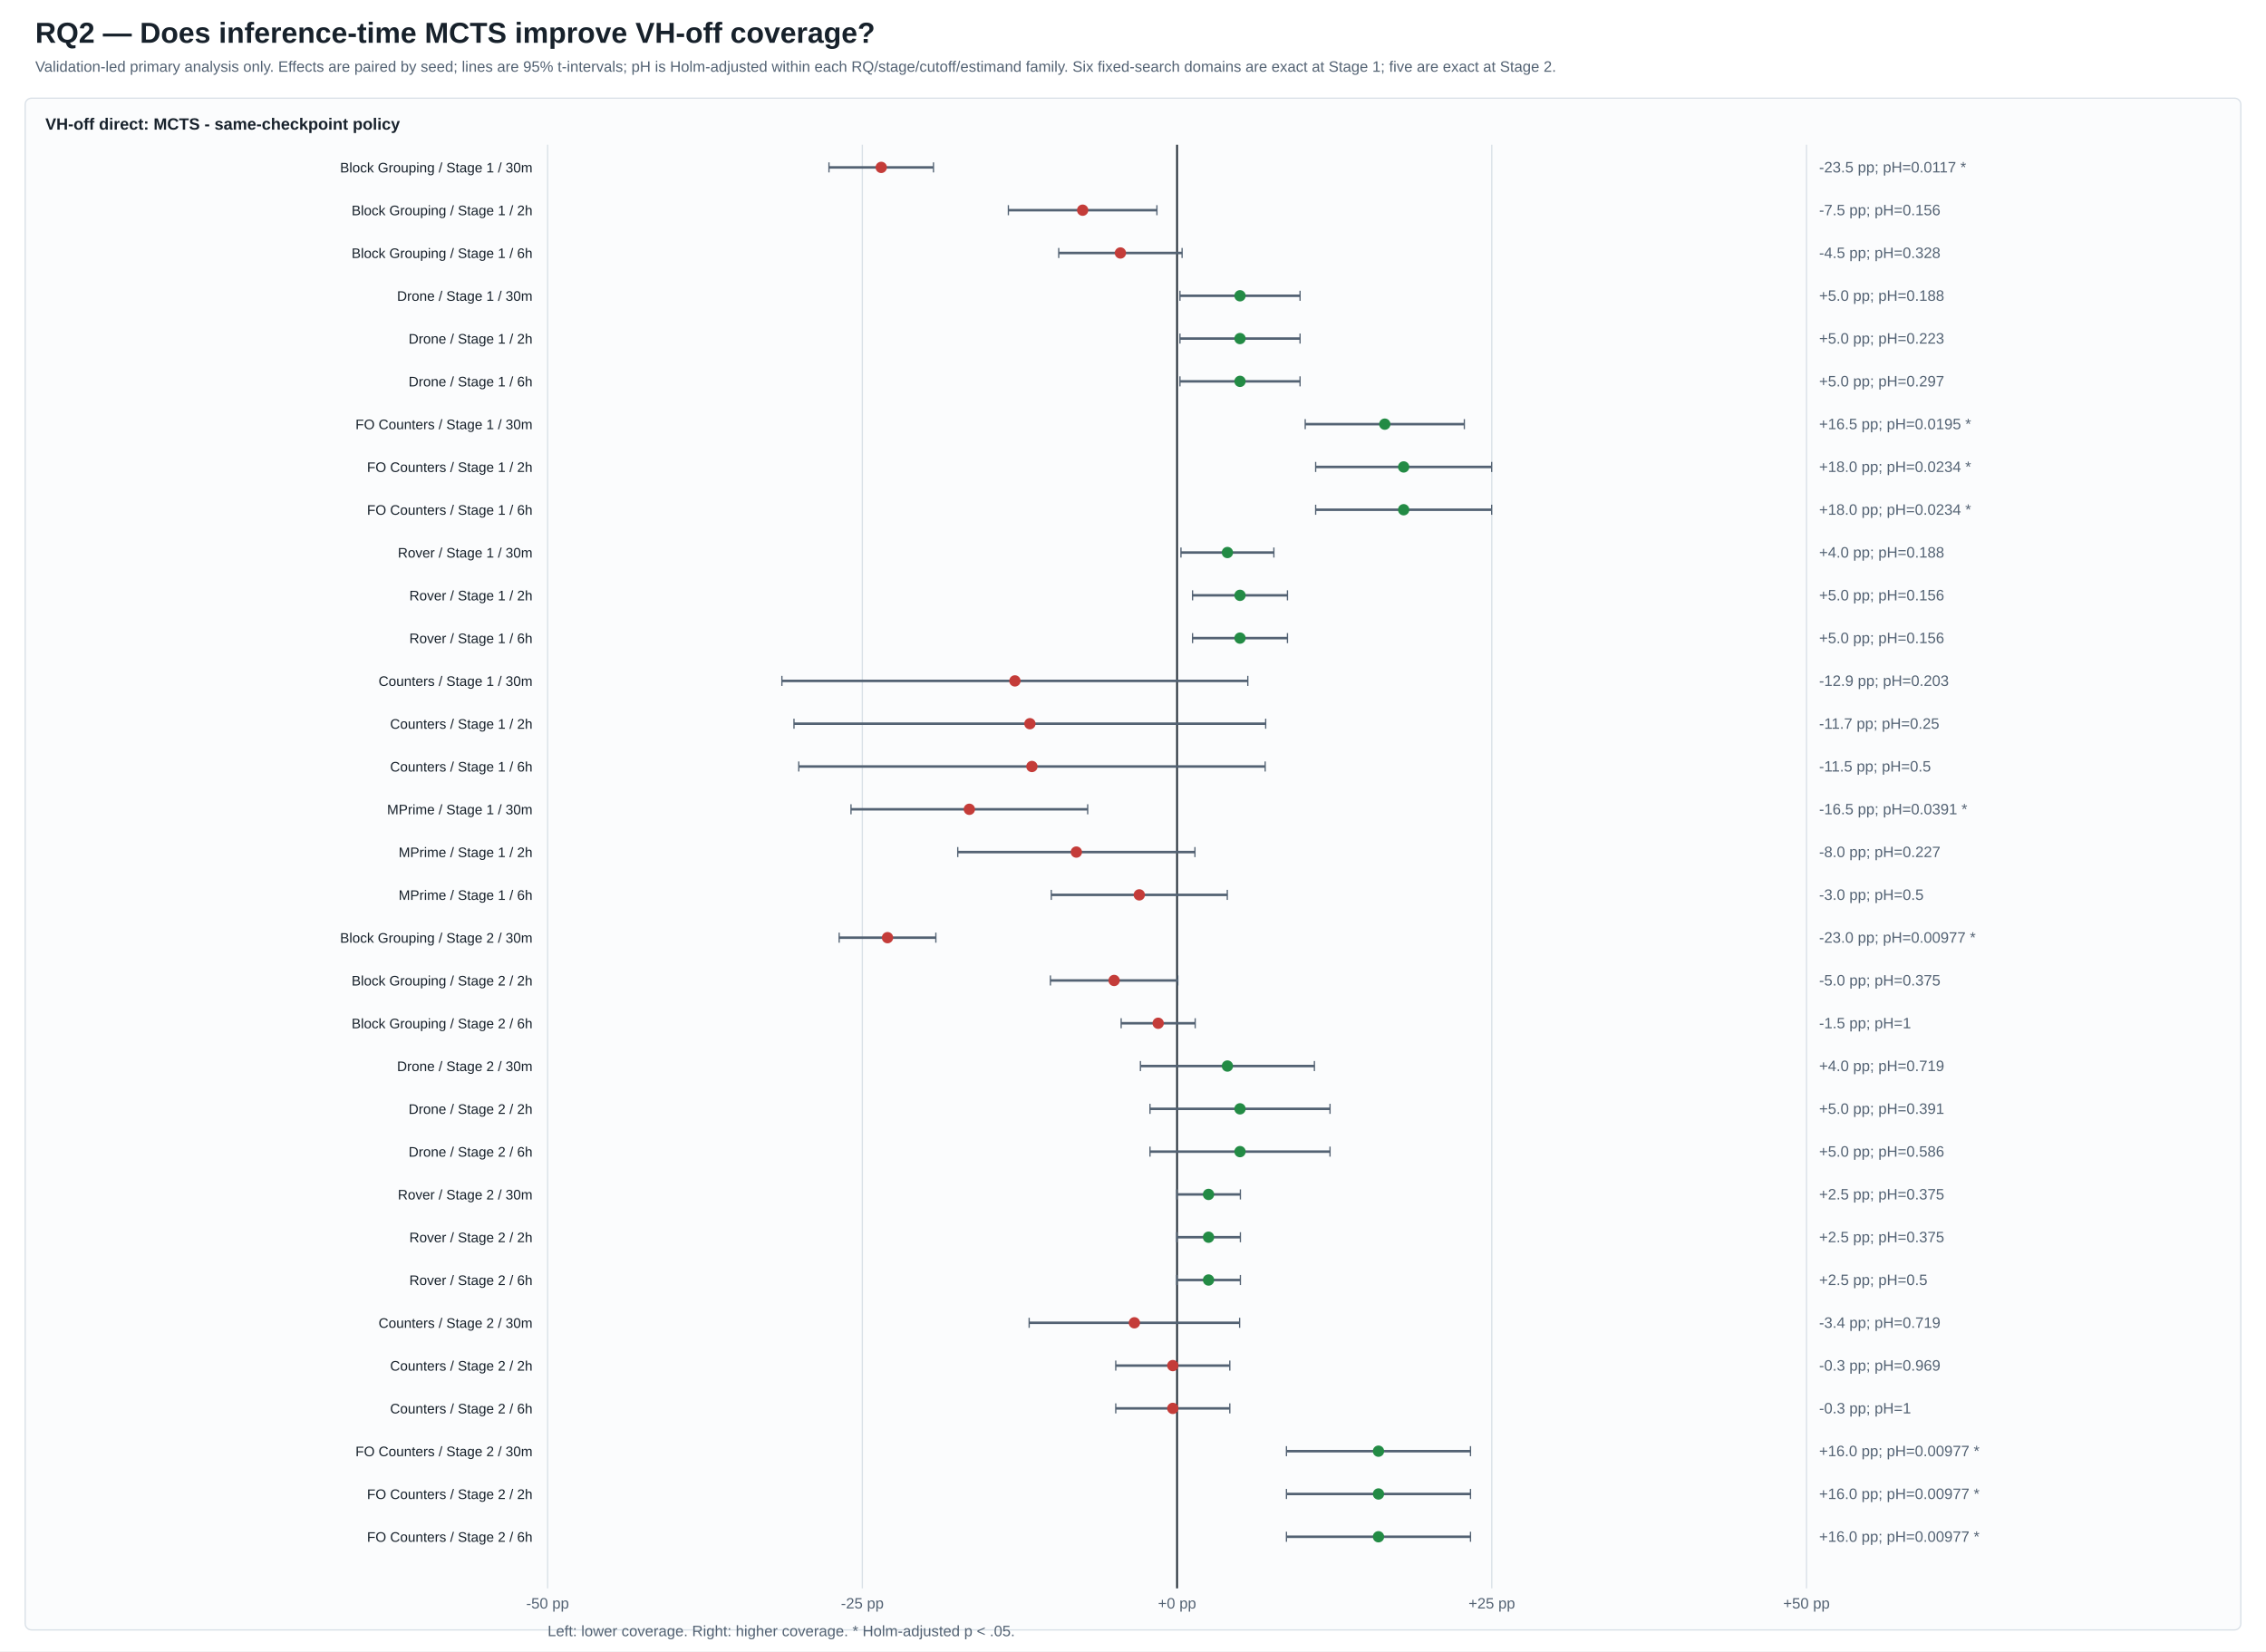
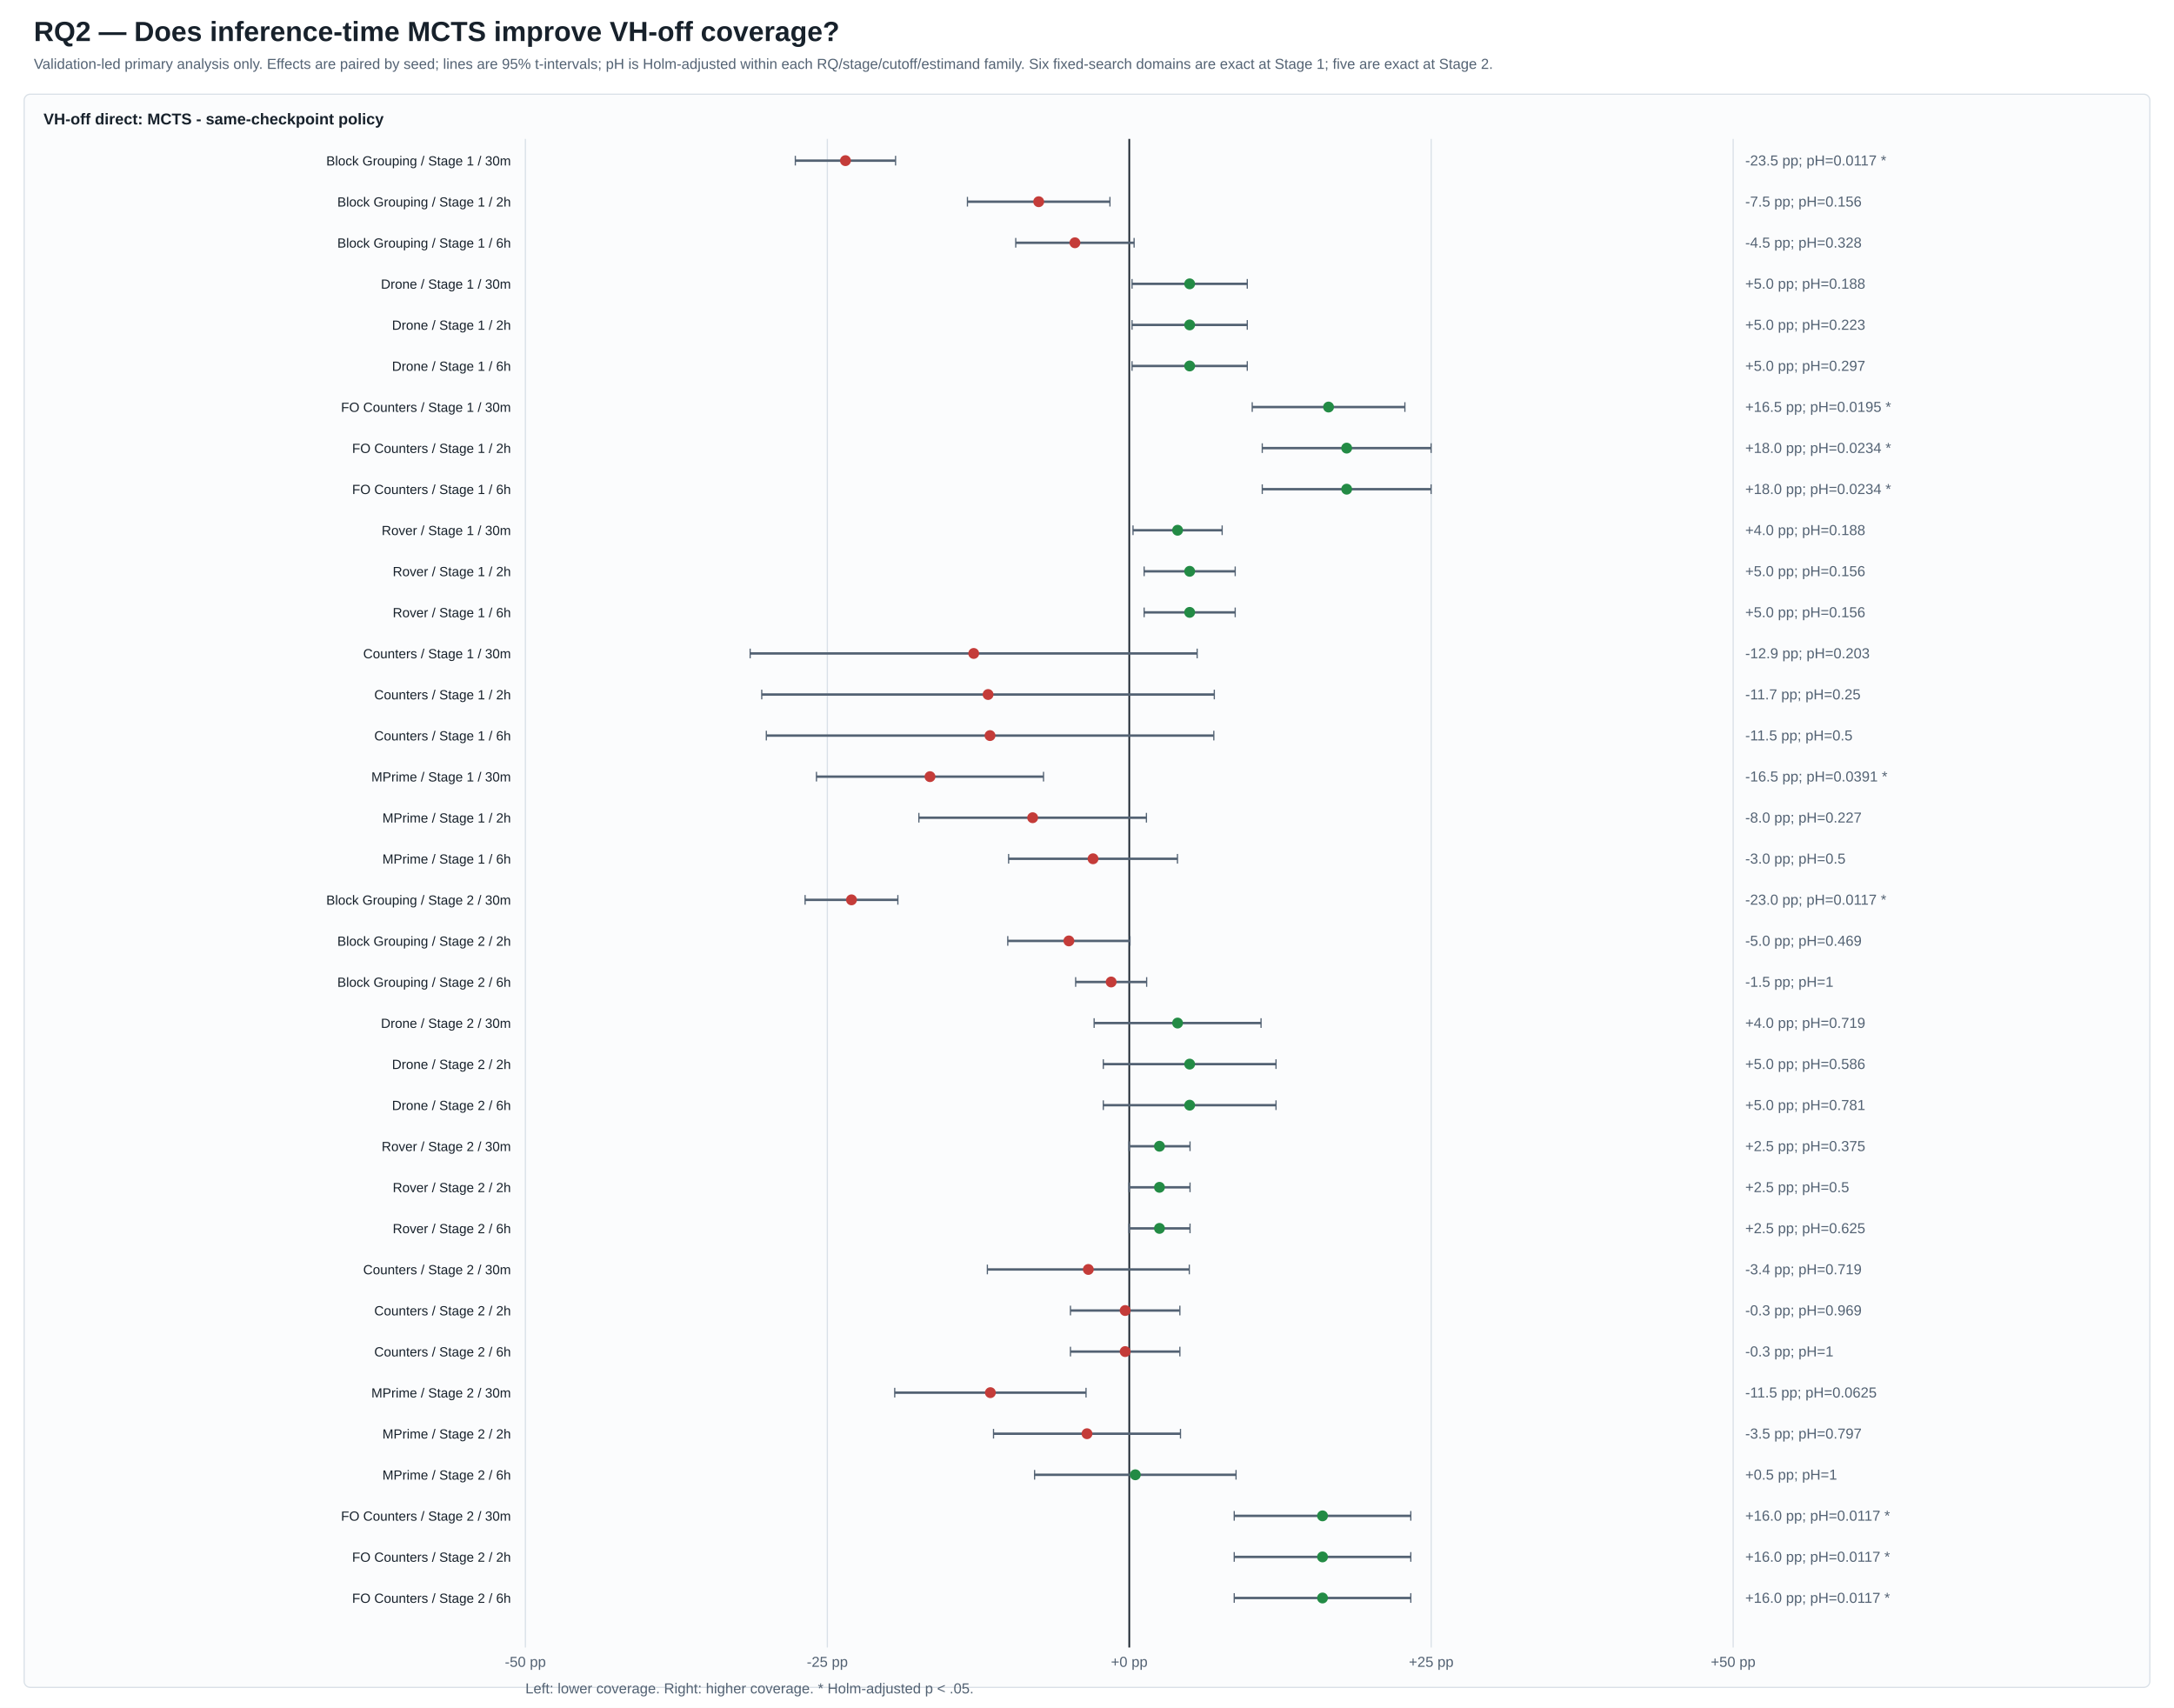
- <svg xmlns="http://www.w3.org/2000/svg" width="1800" height="1312" viewBox="0 0 1800 1312">
+ <svg xmlns="http://www.w3.org/2000/svg" width="1800" height="1414" viewBox="0 0 1800 1414">
  <rect width="100%" height="100%" fill="white" />
  <style>text{font-family:Segoe UI,Arial,sans-serif;fill:#17212b}.title{font-size:23px;font-weight:700}.sub{font-size:12px;fill:#536273}.label{font-size:11px}.head{font-size:13px;font-weight:700}</style>
  <text x="28" y="34" class="title">RQ2 — Does inference-time MCTS improve VH-off coverage?</text>
  <text x="28" y="57" class="sub">Validation-led primary analysis only. Effects are paired by seed; lines are 95% t-intervals; pH is Holm-adjusted within each RQ/stage/cutoff/estimand family. Six fixed-search domains are exact at Stage 1; five are exact at Stage 2.</text>
-   <rect x="20" y="78" width="1760" height="1217" rx="5" fill="#fbfcfd" stroke="#d9e0e7" />
+   <rect x="20" y="78" width="1760" height="1319" rx="5" fill="#fbfcfd" stroke="#d9e0e7" />
  <text x="36" y="103" class="head">VH-off direct: MCTS - same-checkpoint policy</text>
-   <line x1="435.0" y1="115" x2="435.0" y2="1262" stroke="#d9e0e7" stroke-width="1" />
-   <text x="435.0" y="1278" text-anchor="middle" class="sub">-50 pp</text>
-   <line x1="685.0" y1="115" x2="685.0" y2="1262" stroke="#d9e0e7" stroke-width="1" />
-   <text x="685.0" y="1278" text-anchor="middle" class="sub">-25 pp</text>
-   <line x1="935.0" y1="115" x2="935.0" y2="1262" stroke="#17212b" stroke-width="1.4" />
-   <text x="935.0" y="1278" text-anchor="middle" class="sub">+0 pp</text>
-   <line x1="1185.0" y1="115" x2="1185.0" y2="1262" stroke="#d9e0e7" stroke-width="1" />
-   <text x="1185.0" y="1278" text-anchor="middle" class="sub">+25 pp</text>
-   <line x1="1435.0" y1="115" x2="1435.0" y2="1262" stroke="#d9e0e7" stroke-width="1" />
-   <text x="1435.0" y="1278" text-anchor="middle" class="sub">+50 pp</text>
+   <line x1="435.0" y1="115" x2="435.0" y2="1364" stroke="#d9e0e7" stroke-width="1" />
+   <text x="435.0" y="1380" text-anchor="middle" class="sub">-50 pp</text>
+   <line x1="685.0" y1="115" x2="685.0" y2="1364" stroke="#d9e0e7" stroke-width="1" />
+   <text x="685.0" y="1380" text-anchor="middle" class="sub">-25 pp</text>
+   <line x1="935.0" y1="115" x2="935.0" y2="1364" stroke="#17212b" stroke-width="1.4" />
+   <text x="935.0" y="1380" text-anchor="middle" class="sub">+0 pp</text>
+   <line x1="1185.0" y1="115" x2="1185.0" y2="1364" stroke="#d9e0e7" stroke-width="1" />
+   <text x="1185.0" y="1380" text-anchor="middle" class="sub">+25 pp</text>
+   <line x1="1435.0" y1="115" x2="1435.0" y2="1364" stroke="#d9e0e7" stroke-width="1" />
+   <text x="1435.0" y="1380" text-anchor="middle" class="sub">+50 pp</text>
  <text x="423" y="137" text-anchor="end" class="label">Block Grouping / Stage 1 / 30m</text>
  <line x1="658.5" y1="133" x2="741.5" y2="133" stroke="#536273" stroke-width="2" />
  <line x1="658.5" y1="129" x2="658.5" y2="137" stroke="#536273" />
  <line x1="741.5" y1="129" x2="741.5" y2="137" stroke="#536273" />
  <circle cx="700.0" cy="133" r="4.5" fill="#c43c39" />
  <text x="1445" y="137" class="sub">-23.5 pp; pH=0.0117 *</text>
  <text x="423" y="171" text-anchor="end" class="label">Block Grouping / Stage 1 / 2h</text>
  <line x1="801.0" y1="167" x2="919.0" y2="167" stroke="#536273" stroke-width="2" />
  <line x1="801.0" y1="163" x2="801.0" y2="171" stroke="#536273" />
  <line x1="919.0" y1="163" x2="919.0" y2="171" stroke="#536273" />
  <circle cx="860.0" cy="167" r="4.5" fill="#c43c39" />
  <text x="1445" y="171" class="sub">-7.5 pp; pH=0.156</text>
  <text x="423" y="205" text-anchor="end" class="label">Block Grouping / Stage 1 / 6h</text>
  <line x1="841.0" y1="201" x2="939.0" y2="201" stroke="#536273" stroke-width="2" />
  <line x1="841.0" y1="197" x2="841.0" y2="205" stroke="#536273" />
  <line x1="939.0" y1="197" x2="939.0" y2="205" stroke="#536273" />
  <circle cx="890.0" cy="201" r="4.5" fill="#c43c39" />
  <text x="1445" y="205" class="sub">-4.5 pp; pH=0.328</text>
  <text x="423" y="239" text-anchor="end" class="label">Drone / Stage 1 / 30m</text>
  <line x1="937.3" y1="235" x2="1032.7" y2="235" stroke="#536273" stroke-width="2" />
  <line x1="937.3" y1="231" x2="937.3" y2="239" stroke="#536273" />
  <line x1="1032.7" y1="231" x2="1032.7" y2="239" stroke="#536273" />
  <circle cx="985.0" cy="235" r="4.5" fill="#238b45" />
  <text x="1445" y="239" class="sub">+5.0 pp; pH=0.188</text>
  <text x="423" y="273" text-anchor="end" class="label">Drone / Stage 1 / 2h</text>
  <line x1="937.3" y1="269" x2="1032.7" y2="269" stroke="#536273" stroke-width="2" />
  <line x1="937.3" y1="265" x2="937.3" y2="273" stroke="#536273" />
  <line x1="1032.7" y1="265" x2="1032.7" y2="273" stroke="#536273" />
  <circle cx="985.0" cy="269" r="4.5" fill="#238b45" />
  <text x="1445" y="273" class="sub">+5.0 pp; pH=0.223</text>
  <text x="423" y="307" text-anchor="end" class="label">Drone / Stage 1 / 6h</text>
  <line x1="937.3" y1="303" x2="1032.7" y2="303" stroke="#536273" stroke-width="2" />
  <line x1="937.3" y1="299" x2="937.3" y2="307" stroke="#536273" />
  <line x1="1032.7" y1="299" x2="1032.7" y2="307" stroke="#536273" />
  <circle cx="985.0" cy="303" r="4.5" fill="#238b45" />
  <text x="1445" y="307" class="sub">+5.0 pp; pH=0.297</text>
  <text x="423" y="341" text-anchor="end" class="label">FO Counters / Stage 1 / 30m</text>
  <line x1="1036.8" y1="337" x2="1163.2" y2="337" stroke="#536273" stroke-width="2" />
  <line x1="1036.8" y1="333" x2="1036.8" y2="341" stroke="#536273" />
  <line x1="1163.2" y1="333" x2="1163.2" y2="341" stroke="#536273" />
  <circle cx="1100.0" cy="337" r="4.5" fill="#238b45" />
  <text x="1445" y="341" class="sub">+16.5 pp; pH=0.0195 *</text>
  <text x="423" y="375" text-anchor="end" class="label">FO Counters / Stage 1 / 2h</text>
  <line x1="1045.1" y1="371" x2="1184.9" y2="371" stroke="#536273" stroke-width="2" />
  <line x1="1045.1" y1="367" x2="1045.1" y2="375" stroke="#536273" />
  <line x1="1184.9" y1="367" x2="1184.9" y2="375" stroke="#536273" />
  <circle cx="1115.0" cy="371" r="4.5" fill="#238b45" />
  <text x="1445" y="375" class="sub">+18.0 pp; pH=0.0234 *</text>
  <text x="423" y="409" text-anchor="end" class="label">FO Counters / Stage 1 / 6h</text>
  <line x1="1045.1" y1="405" x2="1184.9" y2="405" stroke="#536273" stroke-width="2" />
  <line x1="1045.1" y1="401" x2="1045.1" y2="409" stroke="#536273" />
  <line x1="1184.9" y1="401" x2="1184.9" y2="409" stroke="#536273" />
  <circle cx="1115.0" cy="405" r="4.5" fill="#238b45" />
  <text x="1445" y="409" class="sub">+18.0 pp; pH=0.0234 *</text>
  <text x="423" y="443" text-anchor="end" class="label">Rover / Stage 1 / 30m</text>
  <line x1="938.1" y1="439" x2="1011.9" y2="439" stroke="#536273" stroke-width="2" />
  <line x1="938.1" y1="435" x2="938.1" y2="443" stroke="#536273" />
  <line x1="1011.9" y1="435" x2="1011.9" y2="443" stroke="#536273" />
  <circle cx="975.0" cy="439" r="4.5" fill="#238b45" />
  <text x="1445" y="443" class="sub">+4.0 pp; pH=0.188</text>
  <text x="423" y="477" text-anchor="end" class="label">Rover / Stage 1 / 2h</text>
  <line x1="947.3" y1="473" x2="1022.7" y2="473" stroke="#536273" stroke-width="2" />
  <line x1="947.3" y1="469" x2="947.3" y2="477" stroke="#536273" />
  <line x1="1022.7" y1="469" x2="1022.7" y2="477" stroke="#536273" />
  <circle cx="985.0" cy="473" r="4.5" fill="#238b45" />
  <text x="1445" y="477" class="sub">+5.0 pp; pH=0.156</text>
  <text x="423" y="511" text-anchor="end" class="label">Rover / Stage 1 / 6h</text>
  <line x1="947.3" y1="507" x2="1022.7" y2="507" stroke="#536273" stroke-width="2" />
  <line x1="947.3" y1="503" x2="947.3" y2="511" stroke="#536273" />
  <line x1="1022.7" y1="503" x2="1022.7" y2="511" stroke="#536273" />
  <circle cx="985.0" cy="507" r="4.5" fill="#238b45" />
  <text x="1445" y="511" class="sub">+5.0 pp; pH=0.156</text>
  <text x="423" y="545" text-anchor="end" class="label">Counters / Stage 1 / 30m</text>
  <line x1="621.1" y1="541" x2="991.2" y2="541" stroke="#536273" stroke-width="2" />
  <line x1="621.1" y1="537" x2="621.1" y2="545" stroke="#536273" />
  <line x1="991.2" y1="537" x2="991.2" y2="545" stroke="#536273" />
  <circle cx="806.2" cy="541" r="4.5" fill="#c43c39" />
  <text x="1445" y="545" class="sub">-12.9 pp; pH=0.203</text>
  <text x="423" y="579" text-anchor="end" class="label">Counters / Stage 1 / 2h</text>
  <line x1="630.7" y1="575" x2="1005.4" y2="575" stroke="#536273" stroke-width="2" />
  <line x1="630.7" y1="571" x2="630.7" y2="579" stroke="#536273" />
  <line x1="1005.4" y1="571" x2="1005.4" y2="579" stroke="#536273" />
  <circle cx="818.1" cy="575" r="4.5" fill="#c43c39" />
  <text x="1445" y="579" class="sub">-11.7 pp; pH=0.25</text>
  <text x="423" y="613" text-anchor="end" class="label">Counters / Stage 1 / 6h</text>
  <line x1="634.5" y1="609" x2="1005.0" y2="609" stroke="#536273" stroke-width="2" />
  <line x1="634.5" y1="605" x2="634.5" y2="613" stroke="#536273" />
  <line x1="1005.0" y1="605" x2="1005.0" y2="613" stroke="#536273" />
  <circle cx="819.7" cy="609" r="4.5" fill="#c43c39" />
  <text x="1445" y="613" class="sub">-11.5 pp; pH=0.5</text>
  <text x="423" y="647" text-anchor="end" class="label">MPrime / Stage 1 / 30m</text>
  <line x1="676.0" y1="643" x2="864.0" y2="643" stroke="#536273" stroke-width="2" />
  <line x1="676.0" y1="639" x2="676.0" y2="647" stroke="#536273" />
  <line x1="864.0" y1="639" x2="864.0" y2="647" stroke="#536273" />
  <circle cx="770.0" cy="643" r="4.5" fill="#c43c39" />
  <text x="1445" y="647" class="sub">-16.5 pp; pH=0.0391 *</text>
  <text x="423" y="681" text-anchor="end" class="label">MPrime / Stage 1 / 2h</text>
  <line x1="760.8" y1="677" x2="949.2" y2="677" stroke="#536273" stroke-width="2" />
  <line x1="760.8" y1="673" x2="760.8" y2="681" stroke="#536273" />
  <line x1="949.2" y1="673" x2="949.2" y2="681" stroke="#536273" />
  <circle cx="855.0" cy="677" r="4.5" fill="#c43c39" />
  <text x="1445" y="681" class="sub">-8.0 pp; pH=0.227</text>
  <text x="423" y="715" text-anchor="end" class="label">MPrime / Stage 1 / 6h</text>
  <line x1="835.1" y1="711" x2="974.9" y2="711" stroke="#536273" stroke-width="2" />
  <line x1="835.1" y1="707" x2="835.1" y2="715" stroke="#536273" />
  <line x1="974.9" y1="707" x2="974.9" y2="715" stroke="#536273" />
  <circle cx="905.0" cy="711" r="4.5" fill="#c43c39" />
  <text x="1445" y="715" class="sub">-3.0 pp; pH=0.5</text>
  <text x="423" y="749" text-anchor="end" class="label">Block Grouping / Stage 2 / 30m</text>
  <line x1="666.6" y1="745" x2="743.4" y2="745" stroke="#536273" stroke-width="2" />
  <line x1="666.6" y1="741" x2="666.6" y2="749" stroke="#536273" />
  <line x1="743.4" y1="741" x2="743.4" y2="749" stroke="#536273" />
  <circle cx="705.0" cy="745" r="4.5" fill="#c43c39" />
-   <text x="1445" y="749" class="sub">-23.0 pp; pH=0.00977 *</text>
+   <text x="1445" y="749" class="sub">-23.0 pp; pH=0.0117 *</text>
  <text x="423" y="783" text-anchor="end" class="label">Block Grouping / Stage 2 / 2h</text>
  <line x1="834.4" y1="779" x2="935.6" y2="779" stroke="#536273" stroke-width="2" />
  <line x1="834.4" y1="775" x2="834.4" y2="783" stroke="#536273" />
  <line x1="935.6" y1="775" x2="935.6" y2="783" stroke="#536273" />
  <circle cx="885.0" cy="779" r="4.5" fill="#c43c39" />
-   <text x="1445" y="783" class="sub">-5.0 pp; pH=0.375</text>
+   <text x="1445" y="783" class="sub">-5.0 pp; pH=0.469</text>
  <text x="423" y="817" text-anchor="end" class="label">Block Grouping / Stage 2 / 6h</text>
  <line x1="890.6" y1="813" x2="949.4" y2="813" stroke="#536273" stroke-width="2" />
  <line x1="890.6" y1="809" x2="890.6" y2="817" stroke="#536273" />
  <line x1="949.4" y1="809" x2="949.4" y2="817" stroke="#536273" />
  <circle cx="920.0" cy="813" r="4.5" fill="#c43c39" />
  <text x="1445" y="817" class="sub">-1.5 pp; pH=1</text>
  <text x="423" y="851" text-anchor="end" class="label">Drone / Stage 2 / 30m</text>
  <line x1="905.9" y1="847" x2="1044.1" y2="847" stroke="#536273" stroke-width="2" />
  <line x1="905.9" y1="843" x2="905.9" y2="851" stroke="#536273" />
  <line x1="1044.1" y1="843" x2="1044.1" y2="851" stroke="#536273" />
  <circle cx="975.0" cy="847" r="4.5" fill="#238b45" />
  <text x="1445" y="851" class="sub">+4.0 pp; pH=0.719</text>
  <text x="423" y="885" text-anchor="end" class="label">Drone / Stage 2 / 2h</text>
  <line x1="913.5" y1="881" x2="1056.5" y2="881" stroke="#536273" stroke-width="2" />
  <line x1="913.5" y1="877" x2="913.5" y2="885" stroke="#536273" />
  <line x1="1056.5" y1="877" x2="1056.5" y2="885" stroke="#536273" />
  <circle cx="985.0" cy="881" r="4.5" fill="#238b45" />
-   <text x="1445" y="885" class="sub">+5.0 pp; pH=0.391</text>
+   <text x="1445" y="885" class="sub">+5.0 pp; pH=0.586</text>
  <text x="423" y="919" text-anchor="end" class="label">Drone / Stage 2 / 6h</text>
  <line x1="913.5" y1="915" x2="1056.5" y2="915" stroke="#536273" stroke-width="2" />
  <line x1="913.5" y1="911" x2="913.5" y2="919" stroke="#536273" />
  <line x1="1056.5" y1="911" x2="1056.5" y2="919" stroke="#536273" />
  <circle cx="985.0" cy="915" r="4.5" fill="#238b45" />
-   <text x="1445" y="919" class="sub">+5.0 pp; pH=0.586</text>
+   <text x="1445" y="919" class="sub">+5.0 pp; pH=0.781</text>
  <text x="423" y="953" text-anchor="end" class="label">Rover / Stage 2 / 30m</text>
  <line x1="934.7" y1="949" x2="985.3" y2="949" stroke="#536273" stroke-width="2" />
  <line x1="934.7" y1="945" x2="934.7" y2="953" stroke="#536273" />
  <line x1="985.3" y1="945" x2="985.3" y2="953" stroke="#536273" />
  <circle cx="960.0" cy="949" r="4.5" fill="#238b45" />
  <text x="1445" y="953" class="sub">+2.5 pp; pH=0.375</text>
  <text x="423" y="987" text-anchor="end" class="label">Rover / Stage 2 / 2h</text>
  <line x1="934.7" y1="983" x2="985.3" y2="983" stroke="#536273" stroke-width="2" />
  <line x1="934.7" y1="979" x2="934.7" y2="987" stroke="#536273" />
  <line x1="985.3" y1="979" x2="985.3" y2="987" stroke="#536273" />
  <circle cx="960.0" cy="983" r="4.5" fill="#238b45" />
-   <text x="1445" y="987" class="sub">+2.5 pp; pH=0.375</text>
+   <text x="1445" y="987" class="sub">+2.5 pp; pH=0.5</text>
  <text x="423" y="1021" text-anchor="end" class="label">Rover / Stage 2 / 6h</text>
  <line x1="934.7" y1="1017" x2="985.3" y2="1017" stroke="#536273" stroke-width="2" />
  <line x1="934.7" y1="1013" x2="934.7" y2="1021" stroke="#536273" />
  <line x1="985.3" y1="1013" x2="985.3" y2="1021" stroke="#536273" />
  <circle cx="960.0" cy="1017" r="4.5" fill="#238b45" />
-   <text x="1445" y="1021" class="sub">+2.5 pp; pH=0.5</text>
+   <text x="1445" y="1021" class="sub">+2.5 pp; pH=0.625</text>
  <text x="423" y="1055" text-anchor="end" class="label">Counters / Stage 2 / 30m</text>
  <line x1="817.5" y1="1051" x2="984.7" y2="1051" stroke="#536273" stroke-width="2" />
  <line x1="817.5" y1="1047" x2="817.5" y2="1055" stroke="#536273" />
  <line x1="984.7" y1="1047" x2="984.7" y2="1055" stroke="#536273" />
  <circle cx="901.1" cy="1051" r="4.5" fill="#c43c39" />
  <text x="1445" y="1055" class="sub">-3.4 pp; pH=0.719</text>
  <text x="423" y="1089" text-anchor="end" class="label">Counters / Stage 2 / 2h</text>
  <line x1="886.3" y1="1085" x2="976.9" y2="1085" stroke="#536273" stroke-width="2" />
  <line x1="886.3" y1="1081" x2="886.3" y2="1089" stroke="#536273" />
  <line x1="976.9" y1="1081" x2="976.9" y2="1089" stroke="#536273" />
  <circle cx="931.6" cy="1085" r="4.5" fill="#c43c39" />
  <text x="1445" y="1089" class="sub">-0.3 pp; pH=0.969</text>
  <text x="423" y="1123" text-anchor="end" class="label">Counters / Stage 2 / 6h</text>
  <line x1="886.3" y1="1119" x2="976.9" y2="1119" stroke="#536273" stroke-width="2" />
  <line x1="886.3" y1="1115" x2="886.3" y2="1123" stroke="#536273" />
  <line x1="976.9" y1="1115" x2="976.9" y2="1123" stroke="#536273" />
  <circle cx="931.6" cy="1119" r="4.5" fill="#c43c39" />
  <text x="1445" y="1123" class="sub">-0.3 pp; pH=1</text>
-   <text x="423" y="1157" text-anchor="end" class="label">FO Counters / Stage 2 / 30m</text>
-   <line x1="1021.9" y1="1153" x2="1168.1" y2="1153" stroke="#536273" stroke-width="2" />
-   <line x1="1021.9" y1="1149" x2="1021.9" y2="1157" stroke="#536273" />
-   <line x1="1168.1" y1="1149" x2="1168.1" y2="1157" stroke="#536273" />
-   <circle cx="1095.0" cy="1153" r="4.5" fill="#238b45" />
-   <text x="1445" y="1157" class="sub">+16.0 pp; pH=0.00977 *</text>
-   <text x="423" y="1191" text-anchor="end" class="label">FO Counters / Stage 2 / 2h</text>
-   <line x1="1021.9" y1="1187" x2="1168.1" y2="1187" stroke="#536273" stroke-width="2" />
-   <line x1="1021.9" y1="1183" x2="1021.9" y2="1191" stroke="#536273" />
-   <line x1="1168.1" y1="1183" x2="1168.1" y2="1191" stroke="#536273" />
-   <circle cx="1095.0" cy="1187" r="4.5" fill="#238b45" />
-   <text x="1445" y="1191" class="sub">+16.0 pp; pH=0.00977 *</text>
-   <text x="423" y="1225" text-anchor="end" class="label">FO Counters / Stage 2 / 6h</text>
-   <line x1="1021.9" y1="1221" x2="1168.1" y2="1221" stroke="#536273" stroke-width="2" />
-   <line x1="1021.9" y1="1217" x2="1021.9" y2="1225" stroke="#536273" />
-   <line x1="1168.1" y1="1217" x2="1168.1" y2="1225" stroke="#536273" />
-   <circle cx="1095.0" cy="1221" r="4.5" fill="#238b45" />
-   <text x="1445" y="1225" class="sub">+16.0 pp; pH=0.00977 *</text>
-   <text x="435" y="1300" class="sub">Left: lower coverage. Right: higher coverage. * Holm-adjusted p &lt; .05.</text>
+   <text x="423" y="1157" text-anchor="end" class="label">MPrime / Stage 2 / 30m</text>
+   <line x1="740.8" y1="1153" x2="899.2" y2="1153" stroke="#536273" stroke-width="2" />
+   <line x1="740.8" y1="1149" x2="740.8" y2="1157" stroke="#536273" />
+   <line x1="899.2" y1="1149" x2="899.2" y2="1157" stroke="#536273" />
+   <circle cx="820.0" cy="1153" r="4.5" fill="#c43c39" />
+   <text x="1445" y="1157" class="sub">-11.5 pp; pH=0.0625</text>
+   <text x="423" y="1191" text-anchor="end" class="label">MPrime / Stage 2 / 2h</text>
+   <line x1="822.6" y1="1187" x2="977.4" y2="1187" stroke="#536273" stroke-width="2" />
+   <line x1="822.6" y1="1183" x2="822.6" y2="1191" stroke="#536273" />
+   <line x1="977.4" y1="1183" x2="977.4" y2="1191" stroke="#536273" />
+   <circle cx="900.0" cy="1187" r="4.5" fill="#c43c39" />
+   <text x="1445" y="1191" class="sub">-3.5 pp; pH=0.797</text>
+   <text x="423" y="1225" text-anchor="end" class="label">MPrime / Stage 2 / 6h</text>
+   <line x1="856.6" y1="1221" x2="1023.4" y2="1221" stroke="#536273" stroke-width="2" />
+   <line x1="856.6" y1="1217" x2="856.6" y2="1225" stroke="#536273" />
+   <line x1="1023.4" y1="1217" x2="1023.4" y2="1225" stroke="#536273" />
+   <circle cx="940.0" cy="1221" r="4.5" fill="#238b45" />
+   <text x="1445" y="1225" class="sub">+0.5 pp; pH=1</text>
+   <text x="423" y="1259" text-anchor="end" class="label">FO Counters / Stage 2 / 30m</text>
+   <line x1="1021.9" y1="1255" x2="1168.1" y2="1255" stroke="#536273" stroke-width="2" />
+   <line x1="1021.9" y1="1251" x2="1021.9" y2="1259" stroke="#536273" />
+   <line x1="1168.1" y1="1251" x2="1168.1" y2="1259" stroke="#536273" />
+   <circle cx="1095.0" cy="1255" r="4.5" fill="#238b45" />
+   <text x="1445" y="1259" class="sub">+16.0 pp; pH=0.0117 *</text>
+   <text x="423" y="1293" text-anchor="end" class="label">FO Counters / Stage 2 / 2h</text>
+   <line x1="1021.9" y1="1289" x2="1168.1" y2="1289" stroke="#536273" stroke-width="2" />
+   <line x1="1021.9" y1="1285" x2="1021.9" y2="1293" stroke="#536273" />
+   <line x1="1168.1" y1="1285" x2="1168.1" y2="1293" stroke="#536273" />
+   <circle cx="1095.0" cy="1289" r="4.5" fill="#238b45" />
+   <text x="1445" y="1293" class="sub">+16.0 pp; pH=0.0117 *</text>
+   <text x="423" y="1327" text-anchor="end" class="label">FO Counters / Stage 2 / 6h</text>
+   <line x1="1021.9" y1="1323" x2="1168.1" y2="1323" stroke="#536273" stroke-width="2" />
+   <line x1="1021.9" y1="1319" x2="1021.9" y2="1327" stroke="#536273" />
+   <line x1="1168.1" y1="1319" x2="1168.1" y2="1327" stroke="#536273" />
+   <circle cx="1095.0" cy="1323" r="4.5" fill="#238b45" />
+   <text x="1445" y="1327" class="sub">+16.0 pp; pH=0.0117 *</text>
+   <text x="435" y="1402" class="sub">Left: lower coverage. Right: higher coverage. * Holm-adjusted p &lt; .05.</text>
</svg>
